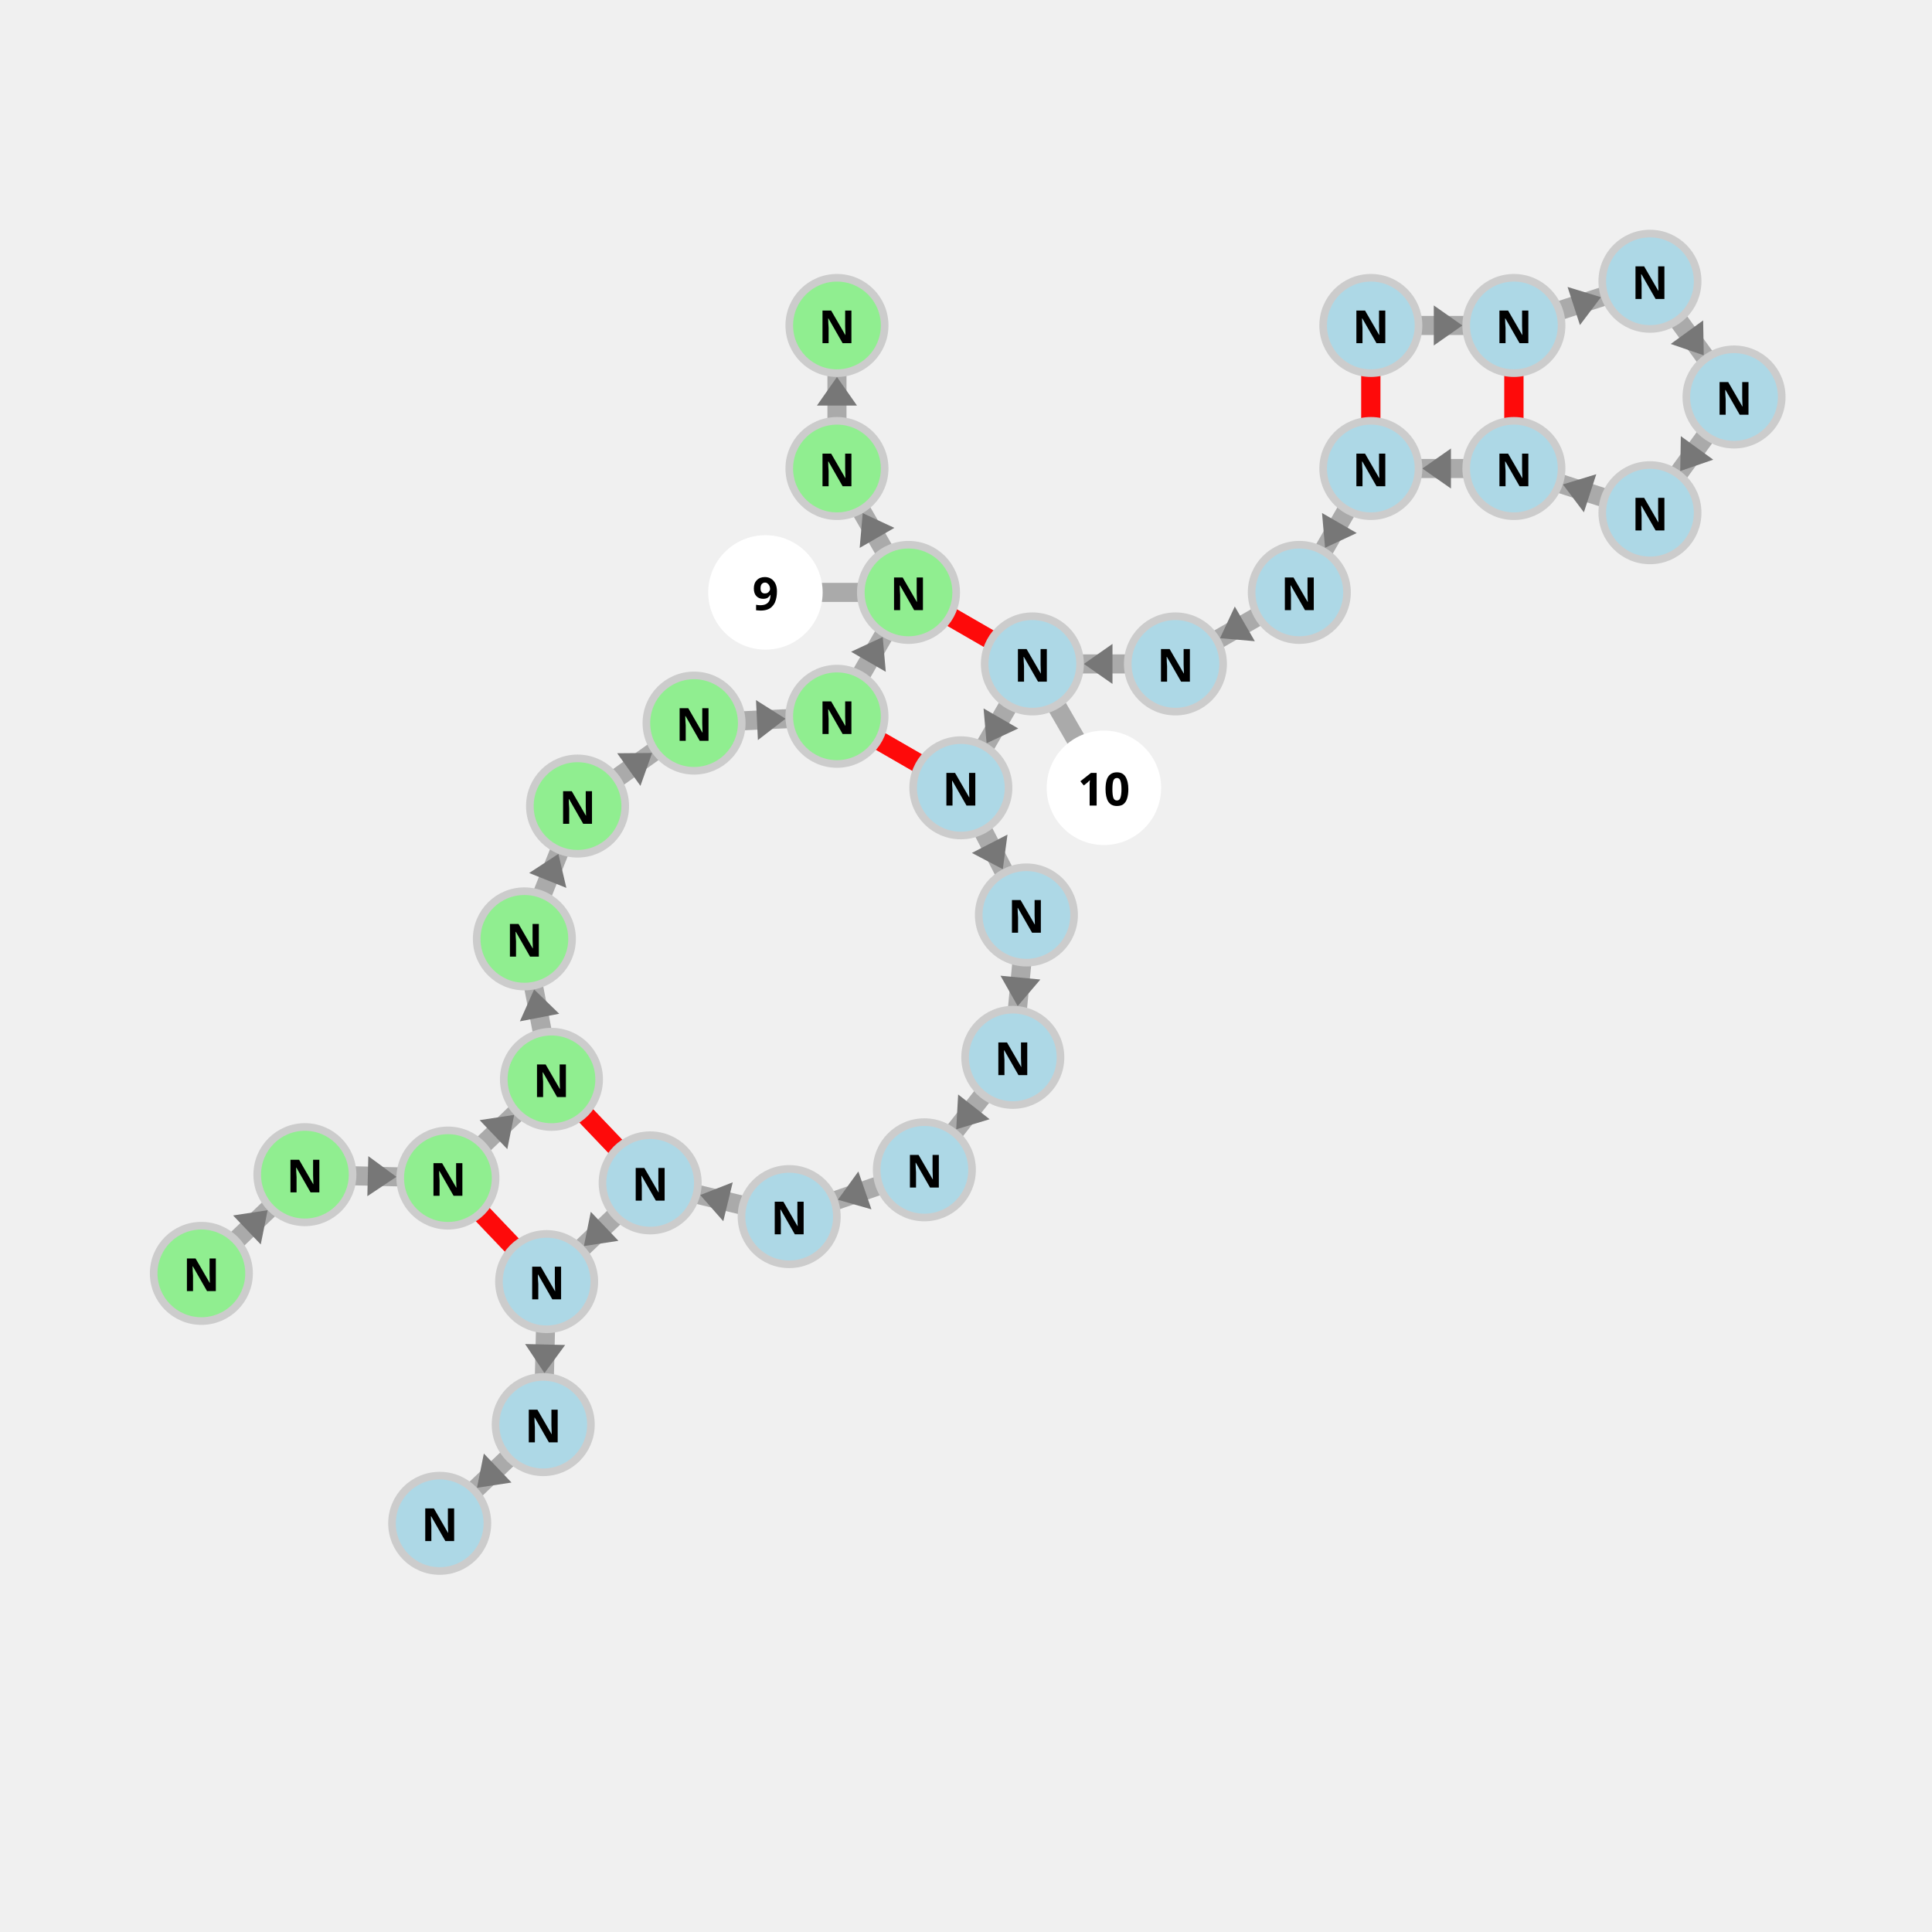
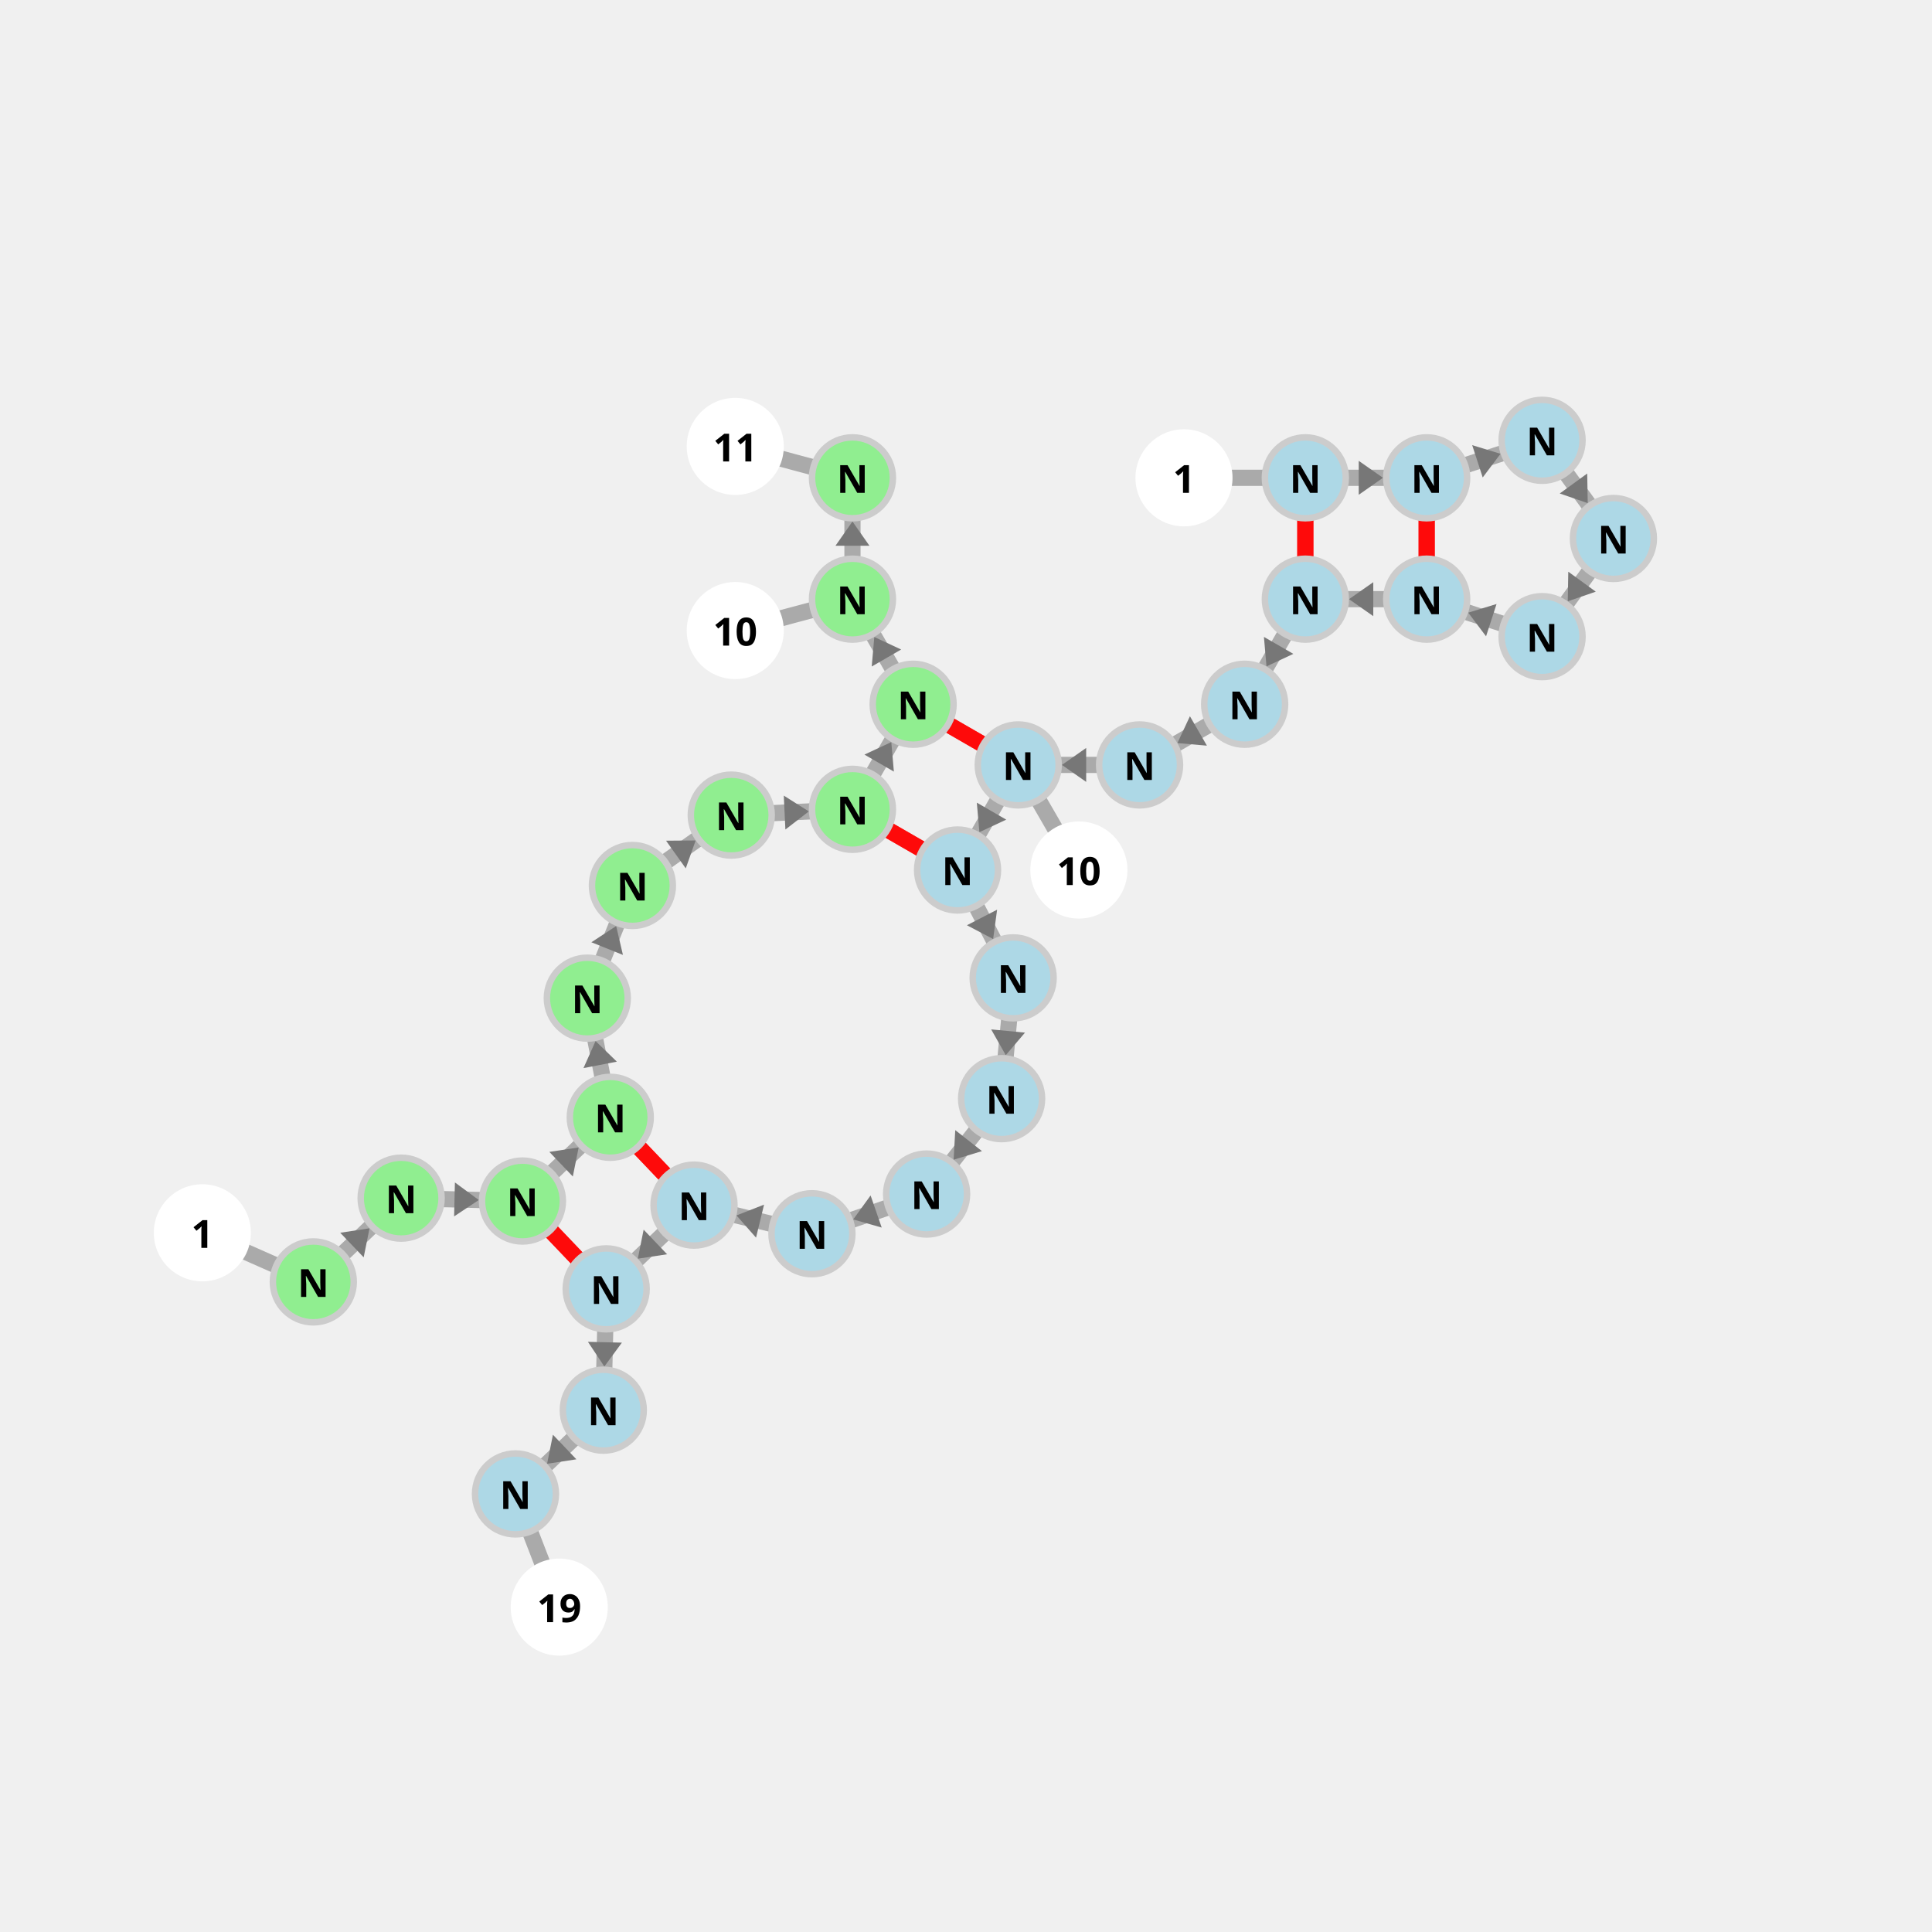
<svg xmlns="http://www.w3.org/2000/svg" viewBox="0 0 300 300">
  <style type="text/css">
 circle.fornac-node, polygon.fornac-node {
  stroke: #ccc;
  stroke-width: 0.8;
  opacity: 1;
  fill: white;
}

path.fornac-directionArrow {
  fill: #777;
  stroke: none;
  stroke-width: 0.8px;
}

g.fornac-plot {
    /* outline: 1px solid red; */
}

circle.fornac-node[base_type="a"] {
  fill: #dbdb8d;
}

circle.fornac-node[base_type="c"] {
  fill: #98df8a;
}

circle.fornac-node[base_type="g"] {
  fill: #ff9896;
}

circle.fornac-node[base_type="u"], circle.fornac-node[base_type="t"] {
  fill: #aec7e8;
}

.fornac-node &gt; text {
     pointer-events: none;
 }

circle.fornac-node[node_type="label"] {
    stroke: transparent;
    stroke-width: 0;
    fill: white;
    display: inline;
}

circle.fornac-node[node_type="protein"] {
    fill: gray;
    fill-opacity: 0.5;
    stroke-width: 4;
}

.fornac-selectedNode &gt; circle.fornac-node {
    stroke: red;
}

text.fornac-nodeLabel {
    font-weight: bold;
    font-family: Tahoma, Geneva, sans-serif;
    font-size: 0.4em;
    color: rgb(100,100,100);
    text-anchor: middle;
    alignment-baseline: middle;
    dominant-baseline: central;
    pointer-events: none;
    -webkit-touch-callout: none;
    -webkit-user-select: none;
    -khtml-user-select: none;
    -moz-user-select: none;
    -ms-user-select: none;
    user-select: none;
}

line.fornac-link {
  stroke: #999;
  stroke-opacity: 0.8;
  stroke-width: 2;
}

line.fornac-link[link_type="pseudoknot"] {
    stroke: red;
}

line.fornac-link[link_type="basepair"] {
  stroke: red;
}

line.fornac-link[link_type="intermolecule"] {
  stroke: blue;
}

line.fornac-link[link_type="chain_chain"] {
  stroke-dasharray: 3,3;
}

line.fornac-link[link_type="fake"] {
  stroke: green;
}

text.fornac-plotLabel {
    font-family: Tahoma, Geneva, sans-serif;
    font-weight: bolder;
    font-size: 1.2em;
    fill: rgba(200, 200, 200, 0.5);
    text-anchor: middle;
    alignment-baseline: central;
}

.fornac-transparent {
    fill: transparent;
    stroke-width: 0;
    stroke-opacity: 0;
    opacity: 0;
    visibility: hidden;
    pointer-events: none;
}

.fornac-dragLine {
  stroke: #999;
  stroke-width: 2;
  pointer-events: none;
}

.fornac-mouseEventHelper &gt; .extent {
  fill-opacity: .1;
  stroke: #fff;
  shape-rendering: crispEdges;
}

.d3-context-menu {
	position: absolute;
	display: none;
	background-color: #f2f2f2;
	border-radius: 4px;

	font-family: Arial, sans-serif;
	font-size: 14px;
	min-width: 150px;
	border: 1px solid #d4d4d4;

	z-index:1200;
}

.d3-context-menu ul {
	list-style-type: none;
	margin: 4px 0px;
	padding: 0px;
	cursor: default;
}

.d3-context-menu ul li {
	padding: 4px 16px;

	-webkit-touch-callout: none; /* iOS Safari */
	-webkit-user-select: none;   /* Chrome/Safari/Opera */
	-khtml-user-select: none;    /* Konqueror */
	-moz-user-select: none;      /* Firefox */
	-ms-user-select: none;       /* Internet Explorer/Edge */
	user-select: none;
}

.d3-context-menu ul li:hover {
	background-color: #4677f8;
	color: #fefefe;
}

.d3-context-menu-selected {
	background-color: #4677f8;
	color: #fefefe;
}

/*
	Header
*/

.d3-context-menu ul li.is-header
.d3-context-menu ul li.is-header:hover {
	background-color: #f2f2f2;
	color: #444;
	font-weight: bold;
	font-style: italic;
}

/*
	Disabled
*/

.d3-context-menu ul li.is-disabled
.d3-context-menu ul li.is-disabled:hover {
	background-color: #f2f2f2;
	color: #888;
	cursor: not-allowed;
}

/*
	Divider
*/

.d3-context-menu ul li.is-divider {
	padding: 0px 0px;
}

.d3-context-menu ul li.is-divider:hover {
	background-color: #f2f2f2;
}

.d3-context-menu ul hr {
	border: 0;
    height: 0;
    border-top: 1px solid rgba(0, 0, 0, 0.1);
    border-bottom: 1px solid rgba(255, 255, 255, 0.3);
}

/*# sourceMappingURL=fornac.css.map*/ 
</style>
-   <g class="fornac-plot" transform="translate(64.77595,-97.55061)scale(1.480879,1.480879)">
+   <g class="fornac-plot" transform="translate(77.07398,-51.42303)scale(1.256171,1.256171)">
    <g class="fornac-links">
      <line class="link fornac-link" x1="100" y1="100" x2="100" y2="115" link_type="basepair" pointer-events="all" />
      <line class="link fornac-link" x1="115" y1="100" x2="115" y2="115" link_type="basepair" pointer-events="all" />
      <line class="link fornac-link" x1="100" y1="100" x2="115" y2="100" link_type="backbone" pointer-events="all" />
      <line class="link fornac-link" x1="115" y1="100" x2="129.266" y2="95.365" link_type="backbone" pointer-events="all" />
      <line class="link fornac-link" x1="129.266" y1="95.365" x2="138.083" y2="107.5" link_type="backbone" pointer-events="all" />
      <line class="link fornac-link" x1="138.083" y1="107.5" x2="129.266" y2="119.635" link_type="backbone" pointer-events="all" />
      <line class="link fornac-link" x1="115" y1="115" x2="115" y2="100" link_type="basepair" pointer-events="all" />
      <line class="link fornac-link" x1="129.266" y1="119.635" x2="115" y2="115" link_type="backbone" pointer-events="all" />
      <line class="link fornac-link" x1="100" y1="115" x2="100" y2="100" link_type="basepair" pointer-events="all" />
      <line class="link fornac-link" x1="115" y1="115" x2="100" y2="115" link_type="backbone" pointer-events="all" />
      <line class="link fornac-link" x1="100" y1="115" x2="92.5" y2="127.99" link_type="backbone" pointer-events="all" />
      <line class="link fornac-link" x1="92.5" y1="127.99" x2="79.51" y2="135.49" link_type="backbone" pointer-events="all" />
      <line class="link fornac-link" x1="64.51" y1="135.49" x2="51.519" y2="127.99" link_type="basepair" pointer-events="all" />
      <line class="link fornac-link" x1="79.51" y1="135.49" x2="64.51" y2="135.49" link_type="backbone" pointer-events="all" />
      <line class="link fornac-link" x1="57.01" y1="148.481" x2="44.019" y2="140.981" link_type="basepair" pointer-events="all" />
      <line class="link fornac-link" x1="64.51" y1="135.49" x2="57.01" y2="148.481" link_type="backbone" pointer-events="all" />
      <line class="link fornac-link" x1="57.01" y1="148.481" x2="63.883" y2="161.813" link_type="backbone" pointer-events="all" />
      <line class="link fornac-link" x1="63.883" y1="161.813" x2="62.457" y2="176.745" link_type="backbone" pointer-events="all" />
      <line class="link fornac-link" x1="62.457" y1="176.745" x2="53.185" y2="188.536" link_type="backbone" pointer-events="all" />
      <line class="link fornac-link" x1="53.185" y1="188.536" x2="39.01" y2="193.442" link_type="backbone" pointer-events="all" />
      <line class="link fornac-link" x1="24.433" y1="189.906" x2="14.081" y2="179.05" link_type="basepair" pointer-events="all" />
      <line class="link fornac-link" x1="39.01" y1="193.442" x2="24.433" y2="189.906" link_type="backbone" pointer-events="all" />
      <line class="link fornac-link" x1="13.577" y1="200.257" x2="3.225" y2="189.401" link_type="basepair" pointer-events="all" />
      <line class="link fornac-link" x1="24.433" y1="189.906" x2="13.577" y2="200.257" link_type="backbone" pointer-events="all" />
      <line class="link fornac-link" x1="13.577" y1="200.257" x2="13.22" y2="215.253" link_type="backbone" pointer-events="all" />
      <line class="link fornac-link" x1="13.22" y1="215.253" x2="2.364" y2="225.604" link_type="backbone" pointer-events="all" />
      <line class="link fornac-link" x1="-22.626" y1="199.395" x2="-11.77" y2="189.044" link_type="backbone" pointer-events="all" />
      <line class="link fornac-link" x1="3.225" y1="189.401" x2="13.577" y2="200.257" link_type="basepair" pointer-events="all" />
      <line class="link fornac-link" x1="-11.77" y1="189.044" x2="3.225" y2="189.401" link_type="backbone" pointer-events="all" />
      <line class="link fornac-link" x1="14.081" y1="179.05" x2="24.433" y2="189.906" link_type="basepair" pointer-events="all" />
      <line class="link fornac-link" x1="3.225" y1="189.401" x2="14.081" y2="179.05" link_type="backbone" pointer-events="all" />
      <line class="link fornac-link" x1="14.081" y1="179.05" x2="11.243" y2="164.321" link_type="backbone" pointer-events="all" />
      <line class="link fornac-link" x1="11.243" y1="164.321" x2="16.818" y2="150.395" link_type="backbone" pointer-events="all" />
      <line class="link fornac-link" x1="16.818" y1="150.395" x2="29.036" y2="141.694" link_type="backbone" pointer-events="all" />
      <line class="link fornac-link" x1="44.019" y1="140.981" x2="57.01" y2="148.481" link_type="basepair" pointer-events="all" />
      <line class="link fornac-link" x1="29.036" y1="141.694" x2="44.019" y2="140.981" link_type="backbone" pointer-events="all" />
      <line class="link fornac-link" x1="51.519" y1="127.99" x2="64.51" y2="135.49" link_type="basepair" pointer-events="all" />
      <line class="link fornac-link" x1="44.019" y1="140.981" x2="51.519" y2="127.99" link_type="backbone" pointer-events="all" />
      <line class="link fornac-link" x1="51.519" y1="127.99" x2="44.019" y2="115" link_type="backbone" pointer-events="all" />
      <line class="link fornac-link" x1="44.019" y1="115" x2="44.019" y2="100" link_type="backbone" pointer-events="all" />
+       <line class="link fornac-link" x1="100" y1="100" x2="85" y2="100" link_type="label_link" pointer-events="all" />
+       <line class="link fornac-link" x1="115" y1="100" x2="112.653" y2="85.185" link_type="label_link" pointer-events="all" style="display:none" />
+       <line class="link fornac-link" x1="129.266" y1="95.365" x2="133.901" y2="81.099" link_type="label_link" pointer-events="all" style="display:none" />
+       <line class="link fornac-link" x1="138.083" y1="107.5" x2="153.083" y2="107.5" link_type="label_link" pointer-events="all" style="display:none" />
+       <line class="link fornac-link" x1="129.266" y1="119.635" x2="133.901" y2="133.901" link_type="label_link" pointer-events="all" style="display:none" />
+       <line class="link fornac-link" x1="115" y1="115" x2="112.653" y2="129.815" link_type="label_link" pointer-events="all" style="display:none" />
+       <line class="link fornac-link" x1="100" y1="115" x2="107.5" y2="127.99" link_type="label_link" pointer-events="all" style="display:none" />
+       <line class="link fornac-link" x1="92.5" y1="127.99" x2="103.107" y2="138.597" link_type="label_link" pointer-events="all" style="display:none" />
+       <line class="link fornac-link" x1="79.51" y1="135.49" x2="83.392" y2="149.979" link_type="label_link" pointer-events="all" style="display:none" />
      <line class="link fornac-link" x1="64.51" y1="135.49" x2="72.01" y2="148.481" link_type="label_link" pointer-events="all" />
+       <line class="link fornac-link" x1="57.01" y1="148.481" x2="72.005" y2="148.838" link_type="label_link" pointer-events="all" style="display:none" />
+       <line class="link fornac-link" x1="63.883" y1="161.813" x2="78.612" y2="158.975" link_type="label_link" pointer-events="all" style="display:none" />
+       <line class="link fornac-link" x1="62.457" y1="176.745" x2="76.383" y2="182.32" link_type="label_link" pointer-events="all" style="display:none" />
+       <line class="link fornac-link" x1="53.185" y1="188.536" x2="61.886" y2="200.755" link_type="label_link" pointer-events="all" style="display:none" />
+       <line class="link fornac-link" x1="39.01" y1="193.442" x2="39.724" y2="208.425" link_type="label_link" pointer-events="all" style="display:none" />
+       <line class="link fornac-link" x1="24.433" y1="189.906" x2="28.315" y2="204.395" link_type="label_link" pointer-events="all" style="display:none" />
+       <line class="link fornac-link" x1="13.577" y1="200.257" x2="27.294" y2="206.325" link_type="label_link" pointer-events="all" style="display:none" />
+       <line class="link fornac-link" x1="13.22" y1="215.253" x2="26.937" y2="221.321" link_type="label_link" pointer-events="all" style="display:none" />
+       <line class="link fornac-link" x1="2.364" y1="225.604" x2="7.772" y2="239.595" link_type="label_link" pointer-events="all" />
      <line class="link fornac-link" x1="-12.632" y1="225.247" x2="-18.701" y2="238.965" link_type="label_link" pointer-events="all" style="display:none" />
-       <line class="link fornac-link" x1="51.519" y1="127.99" x2="36.519" y2="127.99" link_type="label_link" pointer-events="all" />
+       <line class="link fornac-link" x1="-22.983" y1="214.391" x2="-36.974" y2="219.8" link_type="label_link" pointer-events="all" style="display:none" />
+       <line class="link fornac-link" x1="-22.626" y1="199.395" x2="-36.344" y2="193.327" link_type="label_link" pointer-events="all" />
+       <line class="link fornac-link" x1="-11.77" y1="189.044" x2="-17.179" y2="175.053" link_type="label_link" pointer-events="all" style="display:none" />
+       <line class="link fornac-link" x1="3.225" y1="189.401" x2="-2.183" y2="175.41" link_type="label_link" pointer-events="all" style="display:none" />
+       <line class="link fornac-link" x1="14.081" y1="179.05" x2="-0.206" y2="174.482" link_type="label_link" pointer-events="all" style="display:none" />
+       <line class="link fornac-link" x1="11.243" y1="164.321" x2="-3.689" y2="162.895" link_type="label_link" pointer-events="all" style="display:none" />
+       <line class="link fornac-link" x1="16.818" y1="150.395" x2="5.027" y2="141.123" link_type="label_link" pointer-events="all" style="display:none" />
+       <line class="link fornac-link" x1="29.036" y1="141.694" x2="24.13" y2="127.519" link_type="label_link" pointer-events="all" style="display:none" />
+       <line class="link fornac-link" x1="44.019" y1="140.981" x2="36.212" y2="128.173" link_type="label_link" pointer-events="all" style="display:none" />
+       <line class="link fornac-link" x1="51.519" y1="127.99" x2="36.519" y2="127.99" link_type="label_link" pointer-events="all" style="display:none" />
+       <line class="link fornac-link" x1="44.019" y1="115" x2="29.53" y2="118.882" link_type="label_link" pointer-events="all" />
+       <line class="link fornac-link" x1="44.019" y1="100" x2="29.53" y2="96.118" link_type="label_link" pointer-events="all" />
    </g>
    <g class="fornac-nodes">
      <g class="gnode" struct_name="empty" transform="translate(100,100)" num="n1" rnum="n32">
        <path class="fornac-directionArrow" node_num="1" />
        <circle class="fornac-node" node_type="nucleotide" node_num="1" r="5" style="fill: lightblue;" />
        <text class="fornac-nodeLabel" label_type="nucleotide">N</text>
      </g>
      <g class="gnode" struct_name="empty" transform="translate(115,100)" num="n2" rnum="n31">
        <path class="fornac-directionArrow" node_num="2" d="M-8.4,-2.1L-5.4,0L-8.4,2.1" />
        <circle class="fornac-node" node_type="nucleotide" node_num="2" r="5" style="fill: lightblue;" />
        <text class="fornac-nodeLabel" label_type="nucleotide">N</text>
      </g>
      <g class="gnode" struct_name="empty" transform="translate(129.2658,95.36475)" num="n3" rnum="n30">
        <path class="fornac-directionArrow" node_num="3" d="M-8.638,0.599L-5.136,1.669L-7.34,4.593" />
        <circle class="fornac-node" node_type="nucleotide" node_num="3" r="5" style="fill: lightblue;" />
        <text class="fornac-nodeLabel" label_type="nucleotide">N</text>
      </g>
      <g class="gnode" struct_name="empty" transform="translate(138.0826,107.5)" num="n4" rnum="n29">
        <path class="fornac-directionArrow" node_num="4" d="M-3.238,-8.03L-3.174,-4.369L-6.636,-5.561" />
        <circle class="fornac-node" node_type="nucleotide" node_num="4" r="5" style="fill: lightblue;" />
        <text class="fornac-nodeLabel" label_type="nucleotide">N</text>
      </g>
      <g class="gnode" struct_name="empty" transform="translate(129.2658,119.6353)" num="n5" rnum="n28">
        <path class="fornac-directionArrow" node_num="5" d="M6.636,-5.561L3.174,-4.369L3.238,-8.03" />
        <circle class="fornac-node" node_type="nucleotide" node_num="5" r="5" style="fill: lightblue;" />
        <text class="fornac-nodeLabel" label_type="nucleotide">N</text>
      </g>
      <g class="gnode" struct_name="empty" transform="translate(115,115)" num="n6" rnum="n27">
        <path class="fornac-directionArrow" node_num="6" d="M7.34,4.593L5.136,1.669L8.638,0.599" />
        <circle class="fornac-node" node_type="nucleotide" node_num="6" r="5" style="fill: lightblue;" />
        <text class="fornac-nodeLabel" label_type="nucleotide">N</text>
      </g>
      <g class="gnode" struct_name="empty" transform="translate(100,115)" num="n7" rnum="n26">
        <path class="fornac-directionArrow" node_num="7" d="M8.4,2.1L5.4,0L8.4,-2.1" />
        <circle class="fornac-node" node_type="nucleotide" node_num="7" r="5" style="fill: lightblue;" />
        <text class="fornac-nodeLabel" label_type="nucleotide">N</text>
      </g>
      <g class="gnode" struct_name="empty" transform="translate(92.5,127.9904)" num="n8" rnum="n25">
        <path class="fornac-directionArrow" node_num="8" d="M6.019,-6.225L2.7,-4.677L2.381,-8.325" />
        <circle class="fornac-node" node_type="nucleotide" node_num="8" r="5" style="fill: lightblue;" />
        <text class="fornac-nodeLabel" label_type="nucleotide">N</text>
      </g>
      <g class="gnode" struct_name="empty" transform="translate(79.50962,135.4904)" num="n9" rnum="n24">
        <path class="fornac-directionArrow" node_num="9" d="M8.325,-2.381L4.677,-2.7L6.225,-6.019" />
        <circle class="fornac-node" node_type="nucleotide" node_num="9" r="5" style="fill: lightblue;" />
        <text class="fornac-nodeLabel" label_type="nucleotide">N</text>
      </g>
      <g class="gnode" struct_name="empty" transform="translate(64.50962,135.4904)" num="n10" rnum="n23">
        <path class="fornac-directionArrow" node_num="10" d="M8.4,2.1L5.4,-1.0231815394945444e-14L8.4,-2.1" />
        <circle class="fornac-node" node_type="nucleotide" node_num="10" r="5" style="fill: lightblue;" />
        <text class="fornac-nodeLabel" label_type="nucleotide">N</text>
      </g>
      <g class="gnode" struct_name="empty" transform="translate(57.00962,148.4808)" num="n11" rnum="n22">
        <path class="fornac-directionArrow" node_num="11" d="M6.019,-6.225L2.7,-4.677L2.381,-8.325" />
        <circle class="fornac-node" node_type="nucleotide" node_num="11" r="5" style="fill: lightblue;" />
        <text class="fornac-nodeLabel" label_type="nucleotide">N</text>
      </g>
      <g class="gnode" struct_name="empty" transform="translate(63.88302,161.8133)" num="n12" rnum="n21">
        <path class="fornac-directionArrow" node_num="12" d="M-1.983,-8.428L-2.474,-4.8L-5.716,-6.504" />
        <circle class="fornac-node" node_type="nucleotide" node_num="12" r="5" style="fill: lightblue;" />
        <text class="fornac-nodeLabel" label_type="nucleotide">N</text>
      </g>
      <g class="gnode" struct_name="empty" transform="translate(62.45718,176.7454)" num="n13" rnum="n20">
        <path class="fornac-directionArrow" node_num="13" d="M2.889,-8.162L0.513,-5.376L-1.292,-8.562" />
        <circle class="fornac-node" node_type="nucleotide" node_num="13" r="5" style="fill: lightblue;" />
        <text class="fornac-nodeLabel" label_type="nucleotide">N</text>
      </g>
      <g class="gnode" struct_name="empty" transform="translate(53.18479,188.5362)" num="n14" rnum="n19">
        <path class="fornac-directionArrow" node_num="14" d="M6.843,-5.305L3.338,-4.245L3.542,-7.901" />
        <circle class="fornac-node" node_type="nucleotide" node_num="14" r="5" style="fill: lightblue;" />
        <text class="fornac-nodeLabel" label_type="nucleotide">N</text>
      </g>
      <g class="gnode" struct_name="empty" transform="translate(39.00978,193.4422)" num="n15" rnum="n18">
        <path class="fornac-directionArrow" node_num="15" d="M8.625,-0.763L5.103,-1.766L7.251,-4.732" />
        <circle class="fornac-node" node_type="nucleotide" node_num="15" r="5" style="fill: lightblue;" />
        <text class="fornac-nodeLabel" label_type="nucleotide">N</text>
      </g>
      <g class="gnode" struct_name="empty" transform="translate(24.43261,189.9058)" num="n16" rnum="n17">
        <path class="fornac-directionArrow" node_num="16" d="M7.668,4.021L5.248,1.273L8.658,-0.06" />
        <circle class="fornac-node" node_type="nucleotide" node_num="16" r="5" style="fill: lightblue;" />
        <text class="fornac-nodeLabel" label_type="nucleotide">N</text>
      </g>
      <g class="gnode" struct_name="empty" transform="translate(13.57659,200.257)" num="n17" rnum="n16">
        <path class="fornac-directionArrow" node_num="17" d="M7.529,-4.277L3.908,-3.726L4.63,-7.317" />
        <circle class="fornac-node" node_type="nucleotide" node_num="17" r="5" style="fill: lightblue;" />
        <text class="fornac-nodeLabel" label_type="nucleotide">N</text>
      </g>
      <g class="gnode" struct_name="empty" transform="translate(13.21963,215.2527)" num="n18" rnum="n15">
        <path class="fornac-directionArrow" node_num="18" d="M2.299,-8.348L0.129,-5.398L-1.9,-8.448" />
        <circle class="fornac-node" node_type="nucleotide" node_num="18" r="5" style="fill: lightblue;" />
        <text class="fornac-nodeLabel" label_type="nucleotide">N</text>
      </g>
      <g class="gnode" struct_name="empty" transform="translate(2.363619,225.6039)" num="n19" rnum="n14">
        <path class="fornac-directionArrow" node_num="19" d="M7.529,-4.277L3.908,-3.726L4.63,-7.317" />
        <circle class="fornac-node" node_type="nucleotide" node_num="19" r="5" style="fill: lightblue;" />
        <text class="fornac-nodeLabel" label_type="nucleotide">N</text>
      </g>
      <g class="gnode" struct_name="empty" transform="translate(-12.63213,225.247)" num="n20" rnum="n13">
        <text class="fornac-nodeLabel" label_type="middle" />
      </g>
      <g class="gnode" struct_name="empty" transform="translate(-22.98332,214.391)" num="n21" rnum="n12">
        <text class="fornac-nodeLabel" label_type="middle" />
      </g>
      <g class="gnode" struct_name="empty" transform="translate(-22.62635,199.3952)" num="n22" rnum="n11">
        <path class="fornac-directionArrow" node_num="22" />
        <circle class="fornac-node" node_type="nucleotide" node_num="22" r="5" style="fill: lightgreen;" />
        <text class="fornac-nodeLabel" label_type="nucleotide">N</text>
      </g>
      <g class="gnode" struct_name="empty" transform="translate(-11.77034,189.044)" num="n23" rnum="n10">
        <path class="fornac-directionArrow" node_num="23" d="M-7.529,4.277L-3.908,3.726L-4.63,7.317" />
        <circle class="fornac-node" node_type="nucleotide" node_num="23" r="5" style="fill: lightgreen;" />
        <text class="fornac-nodeLabel" label_type="nucleotide">N</text>
      </g>
      <g class="gnode" struct_name="empty" transform="translate(3.22541,189.401)" num="n24" rnum="n9">
        <path class="fornac-directionArrow" node_num="24" d="M-8.348,-2.299L-5.398,-0.129L-8.448,1.9" />
        <circle class="fornac-node" node_type="nucleotide" node_num="24" r="5" style="fill: lightgreen;" />
        <text class="fornac-nodeLabel" label_type="nucleotide">N</text>
      </g>
      <g class="gnode" struct_name="empty" transform="translate(14.08142,179.0498)" num="n25" rnum="n8">
        <path class="fornac-directionArrow" node_num="25" d="M-7.529,4.277L-3.908,3.726L-4.63,7.317" />
        <circle class="fornac-node" node_type="nucleotide" node_num="25" r="5" style="fill: lightgreen;" />
        <text class="fornac-nodeLabel" label_type="nucleotide">N</text>
      </g>
      <g class="gnode" struct_name="empty" transform="translate(11.24265,164.3209)" num="n26" rnum="n7">
        <path class="fornac-directionArrow" node_num="26" d="M-0.472,8.646L1.022,5.302L3.652,7.851" />
        <circle class="fornac-node" node_type="nucleotide" node_num="26" r="5" style="fill: lightgreen;" />
        <text class="fornac-nodeLabel" label_type="nucleotide">N</text>
      </g>
      <g class="gnode" struct_name="empty" transform="translate(16.81759,150.3953)" num="n27" rnum="n6">
        <path class="fornac-directionArrow" node_num="27" d="M-5.072,7.018L-2.007,5.013L-1.172,8.579" />
        <circle class="fornac-node" node_type="nucleotide" node_num="27" r="5" style="fill: lightgreen;" />
        <text class="fornac-nodeLabel" label_type="nucleotide">N</text>
      </g>
      <g class="gnode" struct_name="empty" transform="translate(29.03623,141.6945)" num="n28" rnum="n5">
        <path class="fornac-directionArrow" node_num="28" d="M-8.061,3.162L-4.399,3.132L-5.624,6.583" />
        <circle class="fornac-node" node_type="nucleotide" node_num="28" r="5" style="fill: lightgreen;" />
        <text class="fornac-nodeLabel" label_type="nucleotide">N</text>
      </g>
      <g class="gnode" struct_name="empty" transform="translate(44.01924,140.9808)" num="n29" rnum="n4">
        <path class="fornac-directionArrow" node_num="29" d="M-8.49,-1.698L-5.394,0.257L-8.291,2.497" />
        <circle class="fornac-node" node_type="nucleotide" node_num="29" r="5" style="fill: lightgreen;" />
        <text class="fornac-nodeLabel" label_type="nucleotide">N</text>
      </g>
      <g class="gnode" struct_name="empty" transform="translate(51.51924,127.9904)" num="n30" rnum="n3">
        <path class="fornac-directionArrow" node_num="30" d="M-6.019,6.225L-2.7,4.677L-2.381,8.325" />
        <circle class="fornac-node" node_type="nucleotide" node_num="30" r="5" style="fill: lightgreen;" />
        <text class="fornac-nodeLabel" label_type="nucleotide">N</text>
      </g>
      <g class="gnode" struct_name="empty" transform="translate(44.01924,115)" num="n31" rnum="n2">
        <path class="fornac-directionArrow" node_num="31" d="M2.381,8.325L2.7,4.677L6.019,6.225" />
        <circle class="fornac-node" node_type="nucleotide" node_num="31" r="5" style="fill: lightgreen;" />
        <text class="fornac-nodeLabel" label_type="nucleotide">N</text>
      </g>
      <g class="gnode" struct_name="empty" transform="translate(44.01924,100)" num="n32" rnum="n1">
        <path class="fornac-directionArrow" node_num="32" d="M-2.1,8.4L2.0463630789890888e-14,5.4L2.1,8.4" />
        <circle class="fornac-node" node_type="nucleotide" node_num="32" r="5" style="fill: lightgreen;" />
        <text class="fornac-nodeLabel" label_type="nucleotide">N</text>
      </g>
+       <g class="gnode" struct_name="empty" transform="translate(85,100)" num="n-1" rnum="n34">
+         <circle class="fornac-node" r="6" node_type="label" node_num="-1" />
+         <text class="fornac-nodeLabel" label_type="label">1</text>
+       </g>
+       <g class="gnode" struct_name="empty" transform="translate(112.6535,85.18467)" num="n-1" rnum="n34" style="display:none">
+         <circle class="fornac-node" r="6" node_type="label" node_num="-1" />
+         <text class="fornac-nodeLabel" label_type="label">0</text>
+       </g>
+       <g class="gnode" struct_name="empty" transform="translate(133.9011,81.0989)" num="n-1" rnum="n34" style="display:none">
+         <circle class="fornac-node" r="6" node_type="label" node_num="-1" />
+         <text class="fornac-nodeLabel" label_type="label">0</text>
+       </g>
+       <g class="gnode" struct_name="empty" transform="translate(153.0826,107.5)" num="n-1" rnum="n34" style="display:none">
+         <circle class="fornac-node" r="6" node_type="label" node_num="-1" />
+         <text class="fornac-nodeLabel" label_type="label">0</text>
+       </g>
+       <g class="gnode" struct_name="empty" transform="translate(133.9011,133.9011)" num="n-1" rnum="n34" style="display:none">
+         <circle class="fornac-node" r="6" node_type="label" node_num="-1" />
+         <text class="fornac-nodeLabel" label_type="label">0</text>
+       </g>
+       <g class="gnode" struct_name="empty" transform="translate(112.6535,129.8153)" num="n-1" rnum="n34" style="display:none">
+         <circle class="fornac-node" r="6" node_type="label" node_num="-1" />
+         <text class="fornac-nodeLabel" label_type="label">0</text>
+       </g>
+       <g class="gnode" struct_name="empty" transform="translate(107.5,127.9904)" num="n-1" rnum="n34" style="display:none">
+         <circle class="fornac-node" r="6" node_type="label" node_num="-1" />
+         <text class="fornac-nodeLabel" label_type="label">0</text>
+       </g>
+       <g class="gnode" struct_name="empty" transform="translate(103.1066,138.597)" num="n-1" rnum="n34" style="display:none">
+         <circle class="fornac-node" r="6" node_type="label" node_num="-1" />
+         <text class="fornac-nodeLabel" label_type="label">0</text>
+       </g>
+       <g class="gnode" struct_name="empty" transform="translate(83.3919,149.9793)" num="n-1" rnum="n34" style="display:none">
+         <circle class="fornac-node" r="6" node_type="label" node_num="-1" />
+         <text class="fornac-nodeLabel" label_type="label">0</text>
+       </g>
      <g class="gnode" struct_name="empty" transform="translate(72.00962,148.4808)" num="n-1" rnum="n34">
        <circle class="fornac-node" r="6" node_type="label" node_num="-1" />
        <text class="fornac-nodeLabel" label_type="label">10</text>
      </g>
+       <g class="gnode" struct_name="empty" transform="translate(72.00537,148.8377)" num="n-1" rnum="n34" style="display:none">
+         <circle class="fornac-node" r="6" node_type="label" node_num="-1" />
+         <text class="fornac-nodeLabel" label_type="label">0</text>
+       </g>
+       <g class="gnode" struct_name="empty" transform="translate(78.61195,158.9745)" num="n-1" rnum="n34" style="display:none">
+         <circle class="fornac-node" r="6" node_type="label" node_num="-1" />
+         <text class="fornac-nodeLabel" label_type="label">0</text>
+       </g>
+       <g class="gnode" struct_name="empty" transform="translate(76.3827,182.3203)" num="n-1" rnum="n34" style="display:none">
+         <circle class="fornac-node" r="6" node_type="label" node_num="-1" />
+         <text class="fornac-nodeLabel" label_type="label">0</text>
+       </g>
+       <g class="gnode" struct_name="empty" transform="translate(61.88564,200.7548)" num="n-1" rnum="n34" style="display:none">
+         <circle class="fornac-node" r="6" node_type="label" node_num="-1" />
+         <text class="fornac-nodeLabel" label_type="label">0</text>
+       </g>
+       <g class="gnode" struct_name="empty" transform="translate(39.72351,208.4252)" num="n-1" rnum="n34" style="display:none">
+         <circle class="fornac-node" r="6" node_type="label" node_num="-1" />
+         <text class="fornac-nodeLabel" label_type="label">0</text>
+       </g>
+       <g class="gnode" struct_name="empty" transform="translate(28.31489,204.3947)" num="n-1" rnum="n34" style="display:none">
+         <circle class="fornac-node" r="6" node_type="label" node_num="-1" />
+         <text class="fornac-nodeLabel" label_type="label">0</text>
+       </g>
+       <g class="gnode" struct_name="empty" transform="translate(27.29426,206.3254)" num="n-1" rnum="n34" style="display:none">
+         <circle class="fornac-node" r="6" node_type="label" node_num="-1" />
+         <text class="fornac-nodeLabel" label_type="label">0</text>
+       </g>
+       <g class="gnode" struct_name="empty" transform="translate(26.93729,221.3212)" num="n-1" rnum="n34" style="display:none">
+         <circle class="fornac-node" r="6" node_type="label" node_num="-1" />
+         <text class="fornac-nodeLabel" label_type="label">0</text>
+       </g>
+       <g class="gnode" struct_name="empty" transform="translate(7.772452,239.5948)" num="n-1" rnum="n34">
+         <circle class="fornac-node" r="6" node_type="label" node_num="-1" />
+         <text class="fornac-nodeLabel" label_type="label">19</text>
+       </g>
      <g class="gnode" struct_name="empty" transform="translate(-18.70055,238.9646)" num="n-1" rnum="n34" style="display:none">
        <circle class="fornac-node" r="6" node_type="label" node_num="-1" />
        <text class="fornac-nodeLabel" label_type="label">0</text>
      </g>
-       <g class="gnode" struct_name="empty" transform="translate(36.51924,127.9904)" num="n-1" rnum="n34">
-         <circle class="fornac-node" r="6" node_type="label" node_num="-1" />
-         <text class="fornac-nodeLabel" label_type="label">9</text>
+       <g class="gnode" struct_name="empty" transform="translate(-36.97419,219.7998)" num="n-1" rnum="n34" style="display:none">
+         <circle class="fornac-node" r="6" node_type="label" node_num="-1" />
+         <text class="fornac-nodeLabel" label_type="label">0</text>
+       </g>
+       <g class="gnode" struct_name="empty" transform="translate(-36.34402,193.3268)" num="n-1" rnum="n34">
+         <circle class="fornac-node" r="6" node_type="label" node_num="-1" />
+         <text class="fornac-nodeLabel" label_type="label">1</text>
+       </g>
+       <g class="gnode" struct_name="empty" transform="translate(-17.17917,175.0531)" num="n-1" rnum="n34" style="display:none">
+         <circle class="fornac-node" r="6" node_type="label" node_num="-1" />
+         <text class="fornac-nodeLabel" label_type="label">0</text>
+       </g>
+       <g class="gnode" struct_name="empty" transform="translate(-2.183423,175.4101)" num="n-1" rnum="n34" style="display:none">
+         <circle class="fornac-node" r="6" node_type="label" node_num="-1" />
+         <text class="fornac-nodeLabel" label_type="label">0</text>
+       </g>
+       <g class="gnode" struct_name="empty" transform="translate(-0.2063295,174.4825)" num="n-1" rnum="n34" style="display:none">
+         <circle class="fornac-node" r="6" node_type="label" node_num="-1" />
+         <text class="fornac-nodeLabel" label_type="label">0</text>
+       </g>
+       <g class="gnode" struct_name="empty" transform="translate(-3.689427,162.895)" num="n-1" rnum="n34" style="display:none">
+         <circle class="fornac-node" r="6" node_type="label" node_num="-1" />
+         <text class="fornac-nodeLabel" label_type="label">0</text>
+       </g>
+       <g class="gnode" struct_name="empty" transform="translate(5.026792,141.123)" num="n-1" rnum="n34" style="display:none">
+         <circle class="fornac-node" r="6" node_type="label" node_num="-1" />
+         <text class="fornac-nodeLabel" label_type="label">0</text>
+       </g>
+       <g class="gnode" struct_name="empty" transform="translate(24.13021,127.5195)" num="n-1" rnum="n34" style="display:none">
+         <circle class="fornac-node" r="6" node_type="label" node_num="-1" />
+         <text class="fornac-nodeLabel" label_type="label">0</text>
+       </g>
+       <g class="gnode" struct_name="empty" transform="translate(36.21222,128.1725)" num="n-1" rnum="n34" style="display:none">
+         <circle class="fornac-node" r="6" node_type="label" node_num="-1" />
+         <text class="fornac-nodeLabel" label_type="label">0</text>
+       </g>
+       <g class="gnode" struct_name="empty" transform="translate(36.51924,127.9904)" num="n-1" rnum="n34" style="display:none">
+         <circle class="fornac-node" r="6" node_type="label" node_num="-1" />
+         <text class="fornac-nodeLabel" label_type="label">0</text>
+       </g>
+       <g class="gnode" struct_name="empty" transform="translate(29.53035,118.8823)" num="n-1" rnum="n34">
+         <circle class="fornac-node" r="6" node_type="label" node_num="-1" />
+         <text class="fornac-nodeLabel" label_type="label">10</text>
+       </g>
+       <g class="gnode" struct_name="empty" transform="translate(29.53035,96.11771)" num="n-1" rnum="n34">
+         <circle class="fornac-node" r="6" node_type="label" node_num="-1" />
+         <text class="fornac-nodeLabel" label_type="label">11</text>
      </g>
      <g class="gnode" transform="translate(107.5,107.5)" num="n-1" rnum="n34">
        <text class="fornac-nodeLabel" label_type="middle" />
      </g>
      <g class="gnode" transform="translate(54.26443,138.2356)" num="n-1" rnum="n34">
        <text class="fornac-nodeLabel" label_type="middle" />
      </g>
      <g class="gnode" transform="translate(13.82901,189.6534)" num="n-1" rnum="n34">
        <text class="fornac-nodeLabel" label_type="middle" />
      </g>
      <g class="gnode" transform="translate(44.01924,100)" num="n-3" rnum="n36">
        <text class="fornac-nodeLabel" label_type="middle" />
      </g>
      <g class="gnode" transform="translate(100,100)" num="n-2" rnum="n35">
        <text class="fornac-nodeLabel" label_type="middle" />
      </g>
      <g class="gnode" transform="translate(72.00962,119.6202)" num="n-1" rnum="n34">
        <text class="fornac-nodeLabel" label_type="middle" />
      </g>
      <g class="gnode" transform="translate(125.3229,107.5)" num="n-1" rnum="n34">
        <text class="fornac-nodeLabel" label_type="middle" />
      </g>
      <g class="gnode" transform="translate(-4.703362,207.324)" num="n-1" rnum="n34">
        <text class="fornac-nodeLabel" label_type="middle" />
      </g>
      <g class="gnode" transform="translate(37.7431,166.8513)" num="n-1" rnum="n34">
        <text class="fornac-nodeLabel" label_type="middle" />
      </g>
    </g>
  </g>
</svg>
